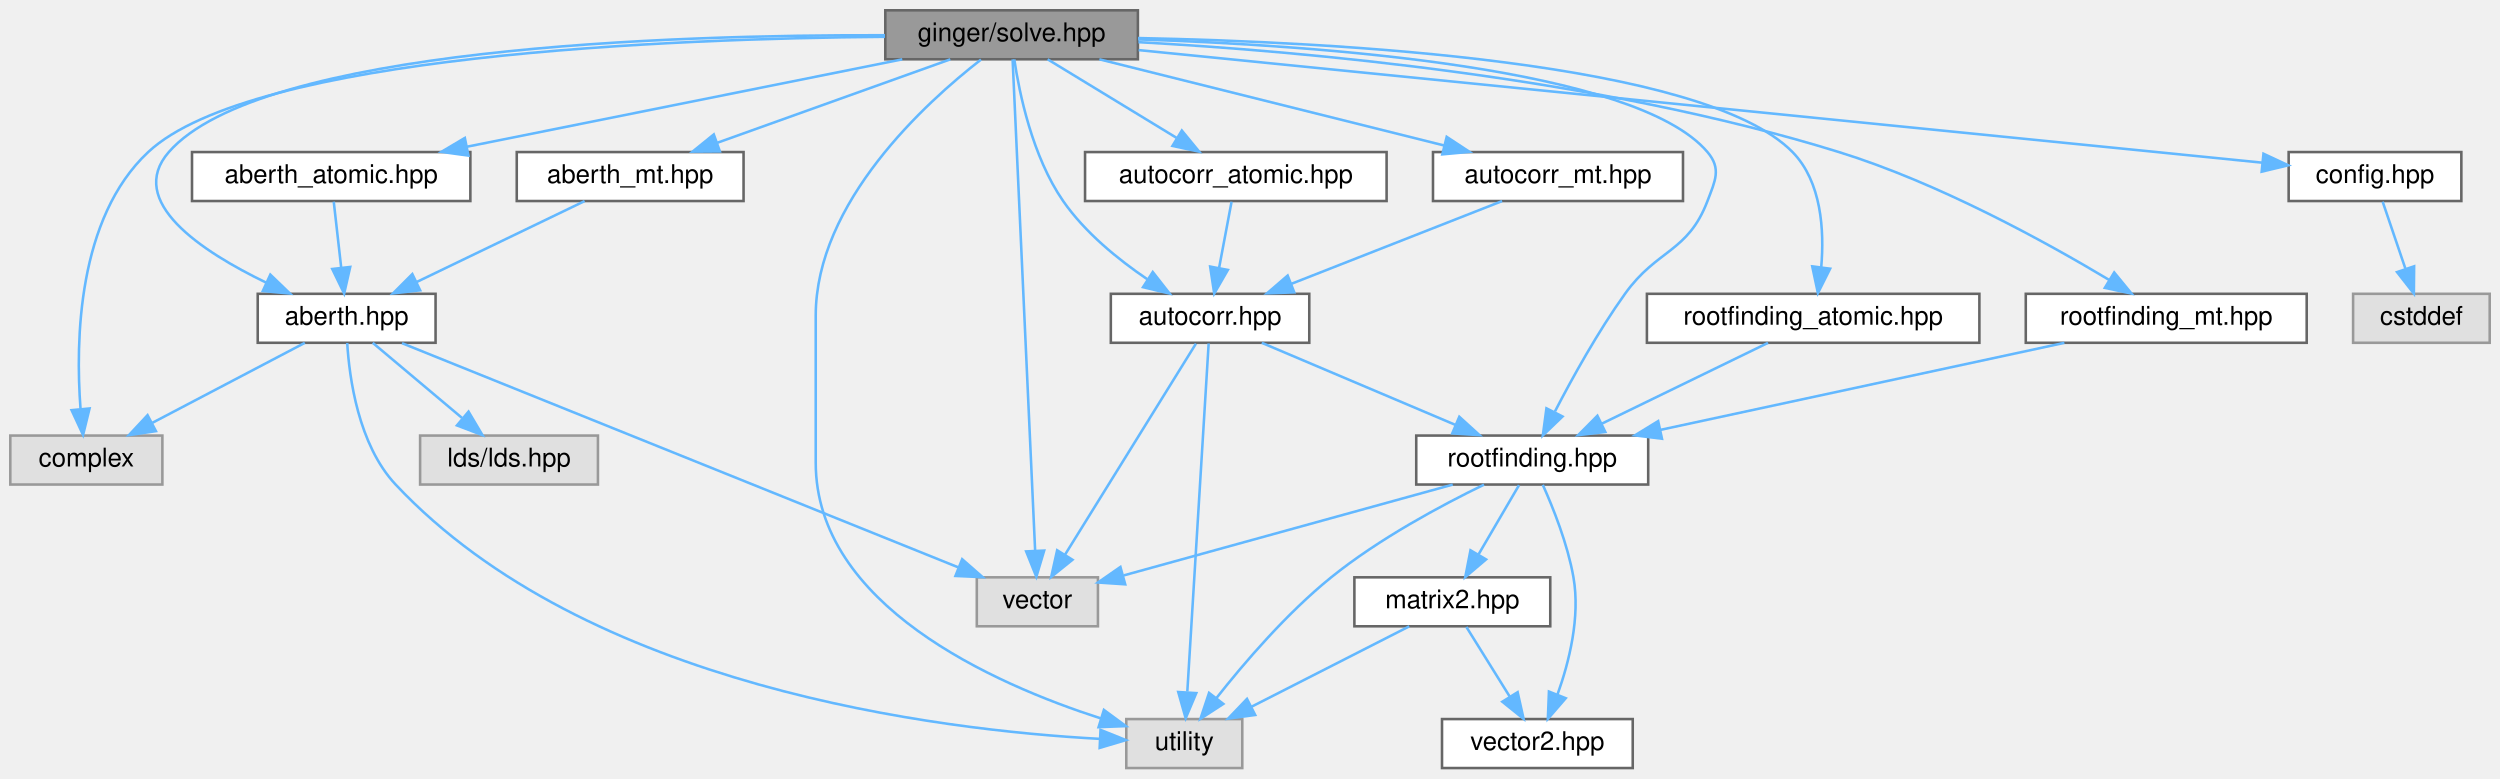
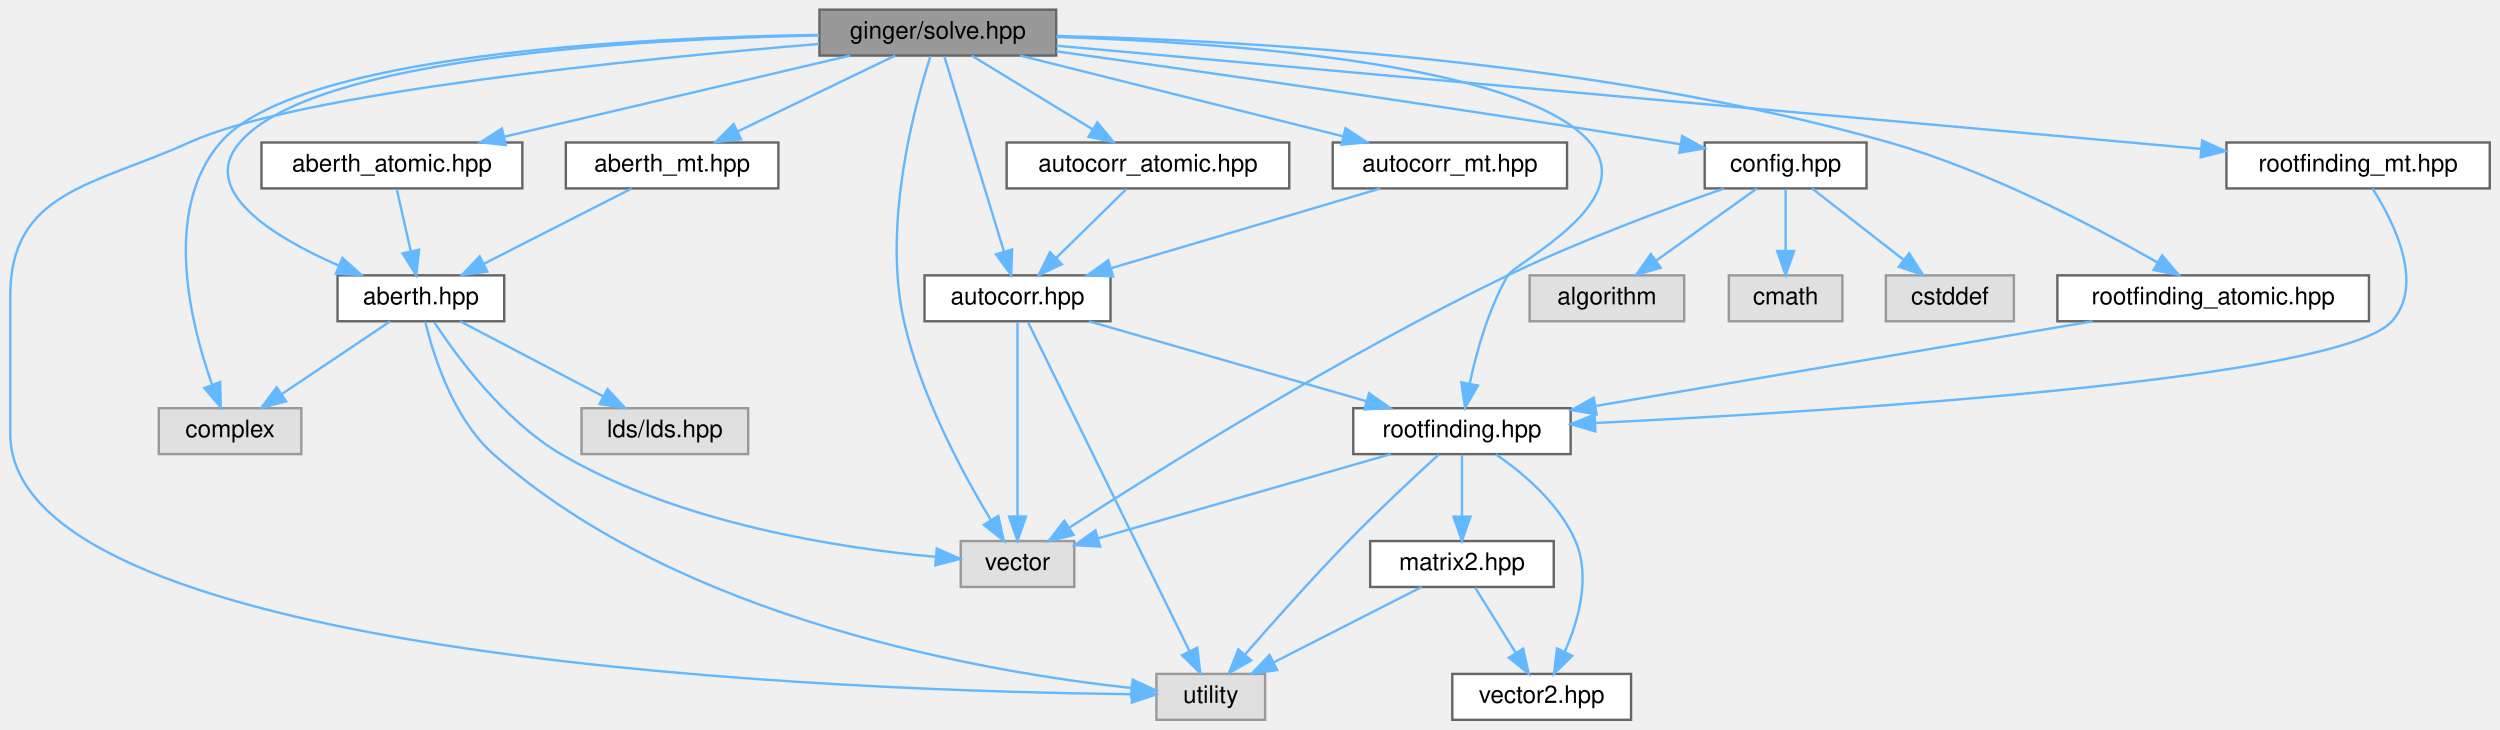
- <svg xmlns="http://www.w3.org/2000/svg" xmlns:xlink="http://www.w3.org/1999/xlink" width="970pt" height="302pt" viewBox="0.00 0.00 970.00 302.00">
+ <svg xmlns="http://www.w3.org/2000/svg" xmlns:xlink="http://www.w3.org/1999/xlink" width="1035pt" height="302pt" viewBox="0.00 0.00 1034.50 302.00">
  <g id="graph0" class="graph" transform="scale(1 1) rotate(0) translate(4 298)">
    <g id="Node000001" class="node">
      <g id="a_Node000001">
        <a xlink:title="Facade entry points that auto-select the execution policy.">
-           <polygon fill="#999999" stroke="#666666" points="437.5,-294 339.5,-294 339.5,-275 437.5,-275 437.5,-294" />
-           <text text-anchor="middle" x="388.5" y="-282" font-family="Helvetica,sans-Serif" font-size="10.00">ginger/solve.hpp</text>
+           <polygon fill="#999999" stroke="#666666" points="433,-294 335,-294 335,-275 433,-275 433,-294" />
+           <text text-anchor="middle" x="384" y="-282" font-family="Helvetica,sans-Serif" font-size="10.00">ginger/solve.hpp</text>
        </a>
      </g>
    </g>
    <g id="Node000002" class="node">
      <g id="a_Node000002">
        <a xlink:title=" ">
-           <polygon fill="#e0e0e0" stroke="#999999" points="59,-129 0,-129 0,-110 59,-110 59,-129" />
-           <text text-anchor="middle" x="29.5" y="-117" font-family="Helvetica,sans-Serif" font-size="10.00">complex</text>
+           <polygon fill="#e0e0e0" stroke="#999999" points="120.5,-129 61.5,-129 61.5,-110 120.5,-110 120.5,-129" />
+           <text text-anchor="middle" x="91" y="-117" font-family="Helvetica,sans-Serif" font-size="10.00">complex</text>
        </a>
      </g>
    </g>
    <g id="edge1_Node000001_Node000002" class="edge">
      <g id="a_edge1_Node000001_Node000002">
        <a xlink:title=" ">
-           <path fill="none" stroke="#63b8ff" d="M339.34,-283.72C256.44,-283.04 93.9,-276.75 53.5,-239 26.11,-213.41 25.26,-165.86 27.24,-139.44" />
-           <polygon fill="#63b8ff" stroke="#63b8ff" points="30.75,-139.53 28.23,-129.24 23.78,-138.85 30.75,-139.53" />
+           <path fill="none" stroke="#63b8ff" d="M334.78,-283.55C258.8,-282.47 118.39,-275.44 87,-239 63.02,-211.16 74.43,-164.53 83.53,-138.85" />
+           <polygon fill="#63b8ff" stroke="#63b8ff" points="86.9,-139.83 87.18,-129.24 80.36,-137.35 86.9,-139.83" />
        </a>
      </g>
    </g>
    <g id="Node000003" class="node">
      <g id="a_Node000003">
        <a xlink:title=" ">
-           <polygon fill="#e0e0e0" stroke="#999999" points="478,-19 433,-19 433,0 478,0 478,-19" />
-           <text text-anchor="middle" x="455.5" y="-7" font-family="Helvetica,sans-Serif" font-size="10.00">utility</text>
+           <polygon fill="#e0e0e0" stroke="#999999" points="519.5,-19 474.5,-19 474.5,0 519.5,0 519.5,-19" />
+           <text text-anchor="middle" x="497" y="-7" font-family="Helvetica,sans-Serif" font-size="10.00">utility</text>
        </a>
      </g>
    </g>
    <g id="edge2_Node000001_Node000003" class="edge">
      <g id="a_edge2_Node000001_Node000003">
        <a xlink:title=" ">
-           <path fill="none" stroke="#63b8ff" d="M376.62,-274.88C355.25,-258.26 312.5,-219.52 312.5,-175.5 312.5,-175.5 312.5,-175.5 312.5,-118.5 312.5,-63.34 381.08,-32.79 423.26,-19.21" />
-           <polygon fill="#63b8ff" stroke="#63b8ff" points="424.31,-22.55 432.84,-16.27 422.25,-15.86 424.31,-22.55" />
+           <path fill="none" stroke="#63b8ff" d="M334.73,-279.8C259.39,-273.57 119.49,-259.64 74,-239 34.53,-221.1 0,-218.84 0,-175.5 0,-175.5 0,-175.5 0,-118.5 0,-23.22 353.21,-11.83 464.1,-10.6" />
+           <polygon fill="#63b8ff" stroke="#63b8ff" points="464.39,-14.1 474.35,-10.51 464.32,-7.1 464.39,-14.1" />
        </a>
      </g>
    </g>
    <g id="Node000004" class="node">
      <g id="a_Node000004">
        <a xlink:title=" ">
-           <polygon fill="#e0e0e0" stroke="#999999" points="422,-74 375,-74 375,-55 422,-55 422,-74" />
-           <text text-anchor="middle" x="398.5" y="-62" font-family="Helvetica,sans-Serif" font-size="10.00">vector</text>
+           <polygon fill="#e0e0e0" stroke="#999999" points="440.5,-74 393.5,-74 393.5,-55 440.5,-55 440.5,-74" />
+           <text text-anchor="middle" x="417" y="-62" font-family="Helvetica,sans-Serif" font-size="10.00">vector</text>
        </a>
      </g>
    </g>
    <g id="edge3_Node000001_Node000004" class="edge">
      <g id="a_edge3_Node000001_Node000004">
        <a xlink:title=" ">
-           <path fill="none" stroke="#63b8ff" d="M388.89,-274.95C390.36,-242.95 395.56,-129.68 397.63,-84.4" />
-           <polygon fill="#63b8ff" stroke="#63b8ff" points="401.14,-84.37 398.1,-74.22 394.15,-84.05 401.14,-84.37" />
+           <path fill="none" stroke="#63b8ff" d="M380.98,-274.77C374.58,-255.01 360.93,-205.43 370,-165 376.9,-134.22 394.45,-101.76 406.04,-82.58" />
+           <polygon fill="#63b8ff" stroke="#63b8ff" points="409.02,-84.42 411.33,-74.08 403.08,-80.72 409.02,-84.42" />
        </a>
      </g>
    </g>
    <g id="Node000005" class="node">
      <g id="a_Node000005">
        <a xlink:href="aberth_8hpp.html" target="_top" xlink:title="Aberth-Ehrlich method for polynomial root-finding.">
-           <polygon fill="white" stroke="#666666" points="165,-184 96,-184 96,-165 165,-165 165,-184" />
-           <text text-anchor="middle" x="130.5" y="-172" font-family="Helvetica,sans-Serif" font-size="10.00">aberth.hpp</text>
+           <polygon fill="white" stroke="#666666" points="204.5,-184 135.5,-184 135.5,-165 204.5,-165 204.5,-184" />
+           <text text-anchor="middle" x="170" y="-172" font-family="Helvetica,sans-Serif" font-size="10.00">aberth.hpp</text>
        </a>
      </g>
    </g>
    <g id="edge4_Node000001_Node000005" class="edge">
      <g id="a_edge4_Node000001_Node000005">
        <a xlink:title=" ">
-           <path fill="none" stroke="#63b8ff" d="M339.37,-284.33C257.1,-284.56 96.97,-279.62 61.5,-239 44.81,-219.89 74.02,-200.51 99.42,-188.27" />
-           <polygon fill="#63b8ff" stroke="#63b8ff" points="100.89,-191.45 108.52,-184.1 97.97,-185.09 100.89,-191.45" />
+           <path fill="none" stroke="#63b8ff" d="M334.89,-283.32C260.66,-281.89 125.33,-274.35 95,-239 77.81,-218.96 108.81,-199.94 136.02,-188.04" />
+           <polygon fill="#63b8ff" stroke="#63b8ff" points="137.51,-191.21 145.4,-184.13 134.82,-184.74 137.51,-191.21" />
        </a>
      </g>
    </g>
    <g id="Node000007" class="node">
      <g id="a_Node000007">
        <a xlink:href="aberth__atomic_8hpp.html" target="_top" xlink:title="Aberth-Ehrlich method for polynomial root-finding (atomic)">
-           <polygon fill="white" stroke="#666666" points="178.5,-239 70.5,-239 70.5,-220 178.5,-220 178.5,-239" />
-           <text text-anchor="middle" x="124.5" y="-227" font-family="Helvetica,sans-Serif" font-size="10.00">aberth_atomic.hpp</text>
+           <polygon fill="white" stroke="#666666" points="212,-239 104,-239 104,-220 212,-220 212,-239" />
+           <text text-anchor="middle" x="158" y="-227" font-family="Helvetica,sans-Serif" font-size="10.00">aberth_atomic.hpp</text>
        </a>
      </g>
    </g>
    <g id="edge9_Node000001_Node000007" class="edge">
      <g id="a_edge9_Node000001_Node000007">
        <a xlink:title=" ">
-           <path fill="none" stroke="#63b8ff" d="M346.08,-274.98C300.13,-265.76 226.75,-251.03 177.15,-241.07" />
-           <polygon fill="#63b8ff" stroke="#63b8ff" points="177.74,-237.62 167.25,-239.08 176.36,-244.48 177.74,-237.62" />
+           <path fill="none" stroke="#63b8ff" d="M347.69,-274.98C308.76,-265.86 246.84,-251.33 204.4,-241.38" />
+           <polygon fill="#63b8ff" stroke="#63b8ff" points="205.13,-237.96 194.6,-239.08 203.53,-244.77 205.13,-237.96" />
        </a>
      </g>
    </g>
    <g id="Node000008" class="node">
      <g id="a_Node000008">
        <a xlink:href="aberth__mt_8hpp.html" target="_top" xlink:title="Aberth-Ehrlich method for polynomial root-finding (MT)">
-           <polygon fill="white" stroke="#666666" points="284.5,-239 196.5,-239 196.5,-220 284.5,-220 284.5,-239" />
-           <text text-anchor="middle" x="240.5" y="-227" font-family="Helvetica,sans-Serif" font-size="10.00">aberth_mt.hpp</text>
+           <polygon fill="white" stroke="#666666" points="318,-239 230,-239 230,-220 318,-220 318,-239" />
+           <text text-anchor="middle" x="274" y="-227" font-family="Helvetica,sans-Serif" font-size="10.00">aberth_mt.hpp</text>
        </a>
      </g>
    </g>
    <g id="edge11_Node000001_Node000008" class="edge">
      <g id="a_edge11_Node000001_Node000008">
        <a xlink:title=" ">
-           <path fill="none" stroke="#63b8ff" d="M364.72,-274.98C340.27,-266.23 301.97,-252.51 274.35,-242.62" />
-           <polygon fill="#63b8ff" stroke="#63b8ff" points="275.31,-239.25 264.71,-239.17 272.95,-245.84 275.31,-239.25" />
+           <path fill="none" stroke="#63b8ff" d="M366.33,-274.98C348.71,-266.5 321.42,-253.35 301.07,-243.54" />
+           <polygon fill="#63b8ff" stroke="#63b8ff" points="302.52,-240.36 291.99,-239.17 299.48,-246.66 302.52,-240.36" />
        </a>
      </g>
    </g>
    <g id="Node000009" class="node">
      <g id="a_Node000009">
        <a xlink:href="autocorr_8hpp.html" target="_top" xlink:title="Auto-correlation polynomial root-finding (palindromic polynomials)">
-           <polygon fill="white" stroke="#666666" points="504,-184 427,-184 427,-165 504,-165 504,-184" />
-           <text text-anchor="middle" x="465.5" y="-172" font-family="Helvetica,sans-Serif" font-size="10.00">autocorr.hpp</text>
+           <polygon fill="white" stroke="#666666" points="455.5,-184 378.5,-184 378.5,-165 455.5,-165 455.5,-184" />
+           <text text-anchor="middle" x="417" y="-172" font-family="Helvetica,sans-Serif" font-size="10.00">autocorr.hpp</text>
        </a>
      </g>
    </g>
    <g id="edge13_Node000001_Node000009" class="edge">
      <g id="a_edge13_Node000001_Node000009">
        <a xlink:title=" ">
-           <path fill="none" stroke="#63b8ff" d="M389.54,-274.98C391.46,-262.09 396.51,-237.28 408.5,-220 416.97,-207.79 429.79,-197.36 441.13,-189.67" />
-           <polygon fill="#63b8ff" stroke="#63b8ff" points="443.27,-192.46 449.8,-184.11 439.49,-186.57 443.27,-192.46" />
+           <path fill="none" stroke="#63b8ff" d="M386.7,-274.66C392.07,-257.09 404.18,-217.45 411.36,-193.95" />
+           <polygon fill="#63b8ff" stroke="#63b8ff" points="414.78,-194.74 414.35,-184.16 408.08,-192.7 414.78,-194.74" />
        </a>
      </g>
    </g>
    <g id="Node000010" class="node">
      <g id="a_Node000010">
        <a xlink:href="rootfinding_8hpp.html" target="_top" xlink:title="Parallel Bairstow root-finding methods for real polynomials.">
-           <polygon fill="white" stroke="#666666" points="635.5,-129 545.5,-129 545.5,-110 635.5,-110 635.5,-129" />
-           <text text-anchor="middle" x="590.5" y="-117" font-family="Helvetica,sans-Serif" font-size="10.00">rootfinding.hpp</text>
-         </a>
-       </g>
-     </g>
-     <g id="edge29_Node000001_Node000010" class="edge">
-       <g id="a_edge29_Node000001_Node000010">
-         <a xlink:title=" ">
-           <path fill="none" stroke="#63b8ff" d="M437.57,-282.71C507.57,-280.43 630.72,-271.74 658.5,-239 663.96,-232.56 661.5,-227.89 658.5,-220 650.89,-199.99 638.96,-201.41 626.5,-184 616.02,-169.36 606.09,-151.42 599.32,-138.35" />
-           <polygon fill="#63b8ff" stroke="#63b8ff" points="602.26,-136.4 594.62,-129.06 596.02,-139.57 602.26,-136.4" />
+           <polygon fill="white" stroke="#666666" points="646,-129 556,-129 556,-110 646,-110 646,-129" />
+           <text text-anchor="middle" x="601" y="-117" font-family="Helvetica,sans-Serif" font-size="10.00">rootfinding.hpp</text>
+         </a>
+       </g>
+     </g>
+     <g id="edge32_Node000001_Node000010" class="edge">
+       <g id="a_edge32_Node000001_Node000010">
+         <a xlink:title=" ">
+           <path fill="none" stroke="#63b8ff" d="M433.07,-282.71C503.07,-280.43 626.22,-271.74 654,-239 674.81,-214.49 623.09,-189.35 620,-184 611.99,-170.13 607.07,-152.56 604.25,-139.43" />
+           <polygon fill="#63b8ff" stroke="#63b8ff" points="607.62,-138.38 602.29,-129.22 600.74,-139.71 607.62,-138.38" />
        </a>
      </g>
    </g>
    <g id="Node000013" class="node">
      <g id="a_Node000013">
        <a xlink:href="autocorr__atomic_8hpp.html" target="_top" xlink:title="Auto-correlation polynomial root-finding (palindromic polynomials) (atomic)">
-           <polygon fill="white" stroke="#666666" points="534,-239 417,-239 417,-220 534,-220 534,-239" />
-           <text text-anchor="middle" x="475.5" y="-227" font-family="Helvetica,sans-Serif" font-size="10.00">autocorr_atomic.hpp</text>
+           <polygon fill="white" stroke="#666666" points="529.5,-239 412.5,-239 412.5,-220 529.5,-220 529.5,-239" />
+           <text text-anchor="middle" x="471" y="-227" font-family="Helvetica,sans-Serif" font-size="10.00">autocorr_atomic.hpp</text>
        </a>
      </g>
    </g>
    <g id="edge23_Node000001_Node000013" class="edge">
      <g id="a_edge23_Node000001_Node000013">
        <a xlink:title=" ">
-           <path fill="none" stroke="#63b8ff" d="M402.48,-274.98C415.97,-266.77 436.63,-254.18 452.54,-244.49" />
-           <polygon fill="#63b8ff" stroke="#63b8ff" points="454.55,-247.36 461.27,-239.17 450.91,-241.38 454.55,-247.36" />
+           <path fill="none" stroke="#63b8ff" d="M397.98,-274.98C411.47,-266.77 432.13,-254.18 448.04,-244.49" />
+           <polygon fill="#63b8ff" stroke="#63b8ff" points="450.05,-247.36 456.77,-239.17 446.41,-241.38 450.05,-247.36" />
        </a>
      </g>
    </g>
    <g id="Node000014" class="node">
      <g id="a_Node000014">
        <a xlink:href="autocorr__mt_8hpp.html" target="_top" xlink:title="Auto-correlation polynomial root-finding (palindromic polynomials) (MT)">
-           <polygon fill="white" stroke="#666666" points="649,-239 552,-239 552,-220 649,-220 649,-239" />
-           <text text-anchor="middle" x="600.5" y="-227" font-family="Helvetica,sans-Serif" font-size="10.00">autocorr_mt.hpp</text>
+           <polygon fill="white" stroke="#666666" points="644.5,-239 547.5,-239 547.5,-220 644.5,-220 644.5,-239" />
+           <text text-anchor="middle" x="596" y="-227" font-family="Helvetica,sans-Serif" font-size="10.00">autocorr_mt.hpp</text>
        </a>
      </g>
    </g>
    <g id="edge25_Node000001_Node000014" class="edge">
      <g id="a_edge25_Node000001_Node000014">
        <a xlink:title=" ">
-           <path fill="none" stroke="#63b8ff" d="M422.56,-274.98C458.92,-265.89 516.67,-251.46 556.47,-241.51" />
-           <polygon fill="#63b8ff" stroke="#63b8ff" points="557.32,-244.9 566.17,-239.08 555.62,-238.11 557.32,-244.9" />
+           <path fill="none" stroke="#63b8ff" d="M418.06,-274.98C454.42,-265.89 512.17,-251.46 551.97,-241.51" />
+           <polygon fill="#63b8ff" stroke="#63b8ff" points="552.82,-244.9 561.67,-239.08 551.12,-238.11 552.82,-244.9" />
        </a>
      </g>
    </g>
    <g id="Node000015" class="node">
      <g id="a_Node000015">
        <a xlink:href="config_8hpp.html" target="_top" xlink:title="Algorithm options (max iterations, tolerance)">
-           <polygon fill="white" stroke="#666666" points="951,-239 884,-239 884,-220 951,-220 951,-239" />
-           <text text-anchor="middle" x="917.5" y="-227" font-family="Helvetica,sans-Serif" font-size="10.00">config.hpp</text>
+           <polygon fill="white" stroke="#666666" points="768.5,-239 701.5,-239 701.5,-220 768.5,-220 768.5,-239" />
+           <text text-anchor="middle" x="735" y="-227" font-family="Helvetica,sans-Serif" font-size="10.00">config.hpp</text>
        </a>
      </g>
    </g>
    <g id="edge27_Node000001_Node000015" class="edge">
      <g id="a_edge27_Node000001_Node000015">
        <a xlink:title=" ">
-           <path fill="none" stroke="#63b8ff" d="M437.79,-278.56C540.49,-268.27 775.95,-244.68 873.71,-234.89" />
-           <polygon fill="#63b8ff" stroke="#63b8ff" points="874.23,-238.35 883.83,-233.87 873.53,-231.39 874.23,-238.35" />
-         </a>
-       </g>
-     </g>
-     <g id="Node000017" class="node">
-       <g id="a_Node000017">
+           <path fill="none" stroke="#63b8ff" d="M433.14,-276.74C493.13,-268.38 597.64,-253.47 687,-239 688.46,-238.76 689.95,-238.52 691.45,-238.27" />
+           <polygon fill="#63b8ff" stroke="#63b8ff" points="692.18,-241.7 701.45,-236.57 691.01,-234.79 692.18,-241.7" />
+         </a>
+       </g>
+     </g>
+     <g id="Node000019" class="node">
+       <g id="a_Node000019">
        <a xlink:href="rootfinding__atomic_8hpp.html" target="_top" xlink:title="Parallel Bairstow root-finding methods for real polynomials (atomic)">
-           <polygon fill="white" stroke="#666666" points="764,-184 635,-184 635,-165 764,-165 764,-184" />
-           <text text-anchor="middle" x="699.5" y="-172" font-family="Helvetica,sans-Serif" font-size="10.00">rootfinding_atomic.hpp</text>
-         </a>
-       </g>
-     </g>
-     <g id="edge30_Node000001_Node000017" class="edge">
-       <g id="a_edge30_Node000001_Node000017">
-         <a xlink:title=" ">
-           <path fill="none" stroke="#63b8ff" d="M437.55,-283.24C514.17,-281.73 657.08,-274.13 691.5,-239 702.79,-227.48 703.85,-208.6 702.65,-194.42" />
-           <polygon fill="#63b8ff" stroke="#63b8ff" points="706.09,-193.75 701.35,-184.28 699.15,-194.64 706.09,-193.75" />
-         </a>
-       </g>
-     </g>
-     <g id="Node000018" class="node">
-       <g id="a_Node000018">
+           <polygon fill="white" stroke="#666666" points="976.5,-184 847.5,-184 847.5,-165 976.5,-165 976.5,-184" />
+           <text text-anchor="middle" x="912" y="-172" font-family="Helvetica,sans-Serif" font-size="10.00">rootfinding_atomic.hpp</text>
+         </a>
+       </g>
+     </g>
+     <g id="edge33_Node000001_Node000019" class="edge">
+       <g id="a_edge33_Node000001_Node000019">
+         <a xlink:title=" ">
+           <path fill="none" stroke="#63b8ff" d="M433.22,-283.11C508.79,-281.36 657.34,-273.37 778,-239 819.01,-227.32 863.06,-204.16 889.04,-189.28" />
+           <polygon fill="#63b8ff" stroke="#63b8ff" points="890.87,-192.26 897.75,-184.2 887.35,-186.21 890.87,-192.26" />
+         </a>
+       </g>
+     </g>
+     <g id="Node000020" class="node">
+       <g id="a_Node000020">
        <a xlink:href="rootfinding__mt_8hpp.html" target="_top" xlink:title="Parallel Bairstow root-finding methods for real polynomials (MT)">
-           <polygon fill="white" stroke="#666666" points="891,-184 782,-184 782,-165 891,-165 891,-184" />
-           <text text-anchor="middle" x="836.5" y="-172" font-family="Helvetica,sans-Serif" font-size="10.00">rootfinding_mt.hpp</text>
-         </a>
-       </g>
-     </g>
-     <g id="edge32_Node000001_Node000018" class="edge">
-       <g id="a_edge32_Node000001_Node000018">
-         <a xlink:title=" ">
-           <path fill="none" stroke="#63b8ff" d="M437.7,-281.64C501.63,-278.1 616.13,-267.95 709.5,-239 748.33,-226.96 789.84,-204.08 814.46,-189.32" />
-           <polygon fill="#63b8ff" stroke="#63b8ff" points="816.31,-192.29 823.03,-184.1 812.67,-186.31 816.31,-192.29" />
+           <polygon fill="white" stroke="#666666" points="1026.5,-239 917.5,-239 917.5,-220 1026.5,-220 1026.5,-239" />
+           <text text-anchor="middle" x="972" y="-227" font-family="Helvetica,sans-Serif" font-size="10.00">rootfinding_mt.hpp</text>
+         </a>
+       </g>
+     </g>
+     <g id="edge35_Node000001_Node000020" class="edge">
+       <g id="a_edge35_Node000001_Node000020">
+         <a xlink:title=" ">
+           <path fill="none" stroke="#63b8ff" d="M433.12,-279.07C538.93,-269.54 788.36,-247.05 907.05,-236.35" />
+           <polygon fill="#63b8ff" stroke="#63b8ff" points="907.44,-239.83 917.09,-235.45 906.81,-232.86 907.44,-239.83" />
        </a>
      </g>
    </g>
    <g id="edge5_Node000005_Node000002" class="edge">
      <g id="a_edge5_Node000005_Node000002">
        <a xlink:title=" ">
-           <path fill="none" stroke="#63b8ff" d="M114.27,-164.98C98.32,-156.61 73.72,-143.7 55.12,-133.95" />
-           <polygon fill="#63b8ff" stroke="#63b8ff" points="56.5,-130.72 46.02,-129.17 53.25,-136.92 56.5,-130.72" />
+           <path fill="none" stroke="#63b8ff" d="M157.31,-164.98C145.17,-156.84 126.64,-144.41 112.25,-134.76" />
+           <polygon fill="#63b8ff" stroke="#63b8ff" points="114.18,-131.84 103.92,-129.17 110.28,-137.65 114.18,-131.84" />
        </a>
      </g>
    </g>
    <g id="edge7_Node000005_Node000003" class="edge">
      <g id="a_edge7_Node000005_Node000003">
        <a xlink:title=" ">
-           <path fill="none" stroke="#63b8ff" d="M130.72,-164.92C131.53,-151.49 135.01,-125.43 149.5,-110 223.42,-31.28 360.2,-14.71 422.74,-11.32" />
-           <polygon fill="#63b8ff" stroke="#63b8ff" points="423,-14.81 432.83,-10.85 422.67,-7.81 423,-14.81" />
+           <path fill="none" stroke="#63b8ff" d="M171.8,-164.79C175.07,-151.19 183.23,-124.9 200,-110 277.66,-41.01 404.8,-19.58 464.33,-13.14" />
+           <polygon fill="#63b8ff" stroke="#63b8ff" points="464.7,-16.62 474.29,-12.14 463.99,-9.66 464.7,-16.62" />
        </a>
      </g>
    </g>
    <g id="edge8_Node000005_Node000004" class="edge">
      <g id="a_edge8_Node000005_Node000004">
        <a xlink:title=" ">
-           <path fill="none" stroke="#63b8ff" d="M151.98,-164.84C199.34,-145.76 312.87,-100.01 367.75,-77.89" />
-           <polygon fill="#63b8ff" stroke="#63b8ff" points="369.32,-81.03 377.29,-74.05 366.71,-74.54 369.32,-81.03" />
+           <path fill="none" stroke="#63b8ff" d="M175.56,-164.56C184.71,-150.63 204.31,-123.91 228,-110 276.99,-81.23 343.4,-71.05 383.05,-67.46" />
+           <polygon fill="#63b8ff" stroke="#63b8ff" points="383.57,-70.93 393.25,-66.63 383,-63.95 383.57,-70.93" />
        </a>
      </g>
    </g>
    <g id="Node000006" class="node">
      <g id="a_Node000006">
        <a xlink:title=" ">
-           <polygon fill="#e0e0e0" stroke="#999999" points="228,-129 159,-129 159,-110 228,-110 228,-129" />
-           <text text-anchor="middle" x="193.5" y="-117" font-family="Helvetica,sans-Serif" font-size="10.00">lds/lds.hpp</text>
+           <polygon fill="#e0e0e0" stroke="#999999" points="305.5,-129 236.5,-129 236.5,-110 305.5,-110 305.5,-129" />
+           <text text-anchor="middle" x="271" y="-117" font-family="Helvetica,sans-Serif" font-size="10.00">lds/lds.hpp</text>
        </a>
      </g>
    </g>
    <g id="edge6_Node000005_Node000006" class="edge">
      <g id="a_edge6_Node000005_Node000006">
        <a xlink:title=" ">
-           <path fill="none" stroke="#63b8ff" d="M140.62,-164.98C149.94,-157.15 163.97,-145.34 175.24,-135.86" />
-           <polygon fill="#63b8ff" stroke="#63b8ff" points="177.79,-138.29 183.19,-129.17 173.29,-132.93 177.79,-138.29" />
+           <path fill="none" stroke="#63b8ff" d="M186.23,-164.98C202.18,-156.61 226.78,-143.7 245.38,-133.95" />
+           <polygon fill="#63b8ff" stroke="#63b8ff" points="247.25,-136.92 254.48,-129.17 244,-130.72 247.25,-136.92" />
        </a>
      </g>
    </g>
    <g id="edge10_Node000007_Node000005" class="edge">
      <g id="a_edge10_Node000007_Node000005">
        <a xlink:title=" ">
-           <path fill="none" stroke="#63b8ff" d="M125.49,-219.75C126.28,-212.8 127.4,-202.85 128.39,-194.13" />
-           <polygon fill="#63b8ff" stroke="#63b8ff" points="131.88,-194.42 129.53,-184.09 124.92,-193.63 131.88,-194.42" />
+           <path fill="none" stroke="#63b8ff" d="M159.98,-219.75C161.57,-212.72 163.86,-202.62 165.85,-193.84" />
+           <polygon fill="#63b8ff" stroke="#63b8ff" points="169.26,-194.62 168.06,-184.09 162.43,-193.07 169.26,-194.62" />
        </a>
      </g>
    </g>
    <g id="edge12_Node000008_Node000005" class="edge">
      <g id="a_edge12_Node000008_Node000005">
        <a xlink:title=" ">
-           <path fill="none" stroke="#63b8ff" d="M222.83,-219.98C205.21,-211.5 177.92,-198.35 157.57,-188.54" />
-           <polygon fill="#63b8ff" stroke="#63b8ff" points="159.02,-185.36 148.49,-184.17 155.98,-191.66 159.02,-185.36" />
+           <path fill="none" stroke="#63b8ff" d="M257.29,-219.98C240.79,-211.57 215.3,-198.59 196.12,-188.81" />
+           <polygon fill="#63b8ff" stroke="#63b8ff" points="197.51,-185.59 187.01,-184.17 194.33,-191.83 197.51,-185.59" />
        </a>
      </g>
    </g>
    <g id="edge14_Node000009_Node000003" class="edge">
      <g id="a_edge14_Node000009_Node000003">
        <a xlink:title=" ">
-           <path fill="none" stroke="#63b8ff" d="M464.96,-164.74C463.4,-139.31 458.85,-65.08 456.68,-29.69" />
-           <polygon fill="#63b8ff" stroke="#63b8ff" points="460.15,-29.07 456.04,-19.31 453.16,-29.5 460.15,-29.07" />
+           <path fill="none" stroke="#63b8ff" d="M421.3,-164.74C433.94,-138.98 471.17,-63.13 488.25,-28.33" />
+           <polygon fill="#63b8ff" stroke="#63b8ff" points="491.41,-29.83 492.68,-19.31 485.13,-26.74 491.41,-29.83" />
        </a>
      </g>
    </g>
    <g id="edge15_Node000009_Node000004" class="edge">
      <g id="a_edge15_Node000009_Node000004">
        <a xlink:title=" ">
-           <path fill="none" stroke="#63b8ff" d="M460.02,-164.66C448.92,-146.77 423.63,-106 409.17,-82.69" />
-           <polygon fill="#63b8ff" stroke="#63b8ff" points="412.12,-80.81 403.87,-74.16 406.17,-84.5 412.12,-80.81" />
+           <path fill="none" stroke="#63b8ff" d="M417,-164.66C417,-147.17 417,-107.8 417,-84.27" />
+           <polygon fill="#63b8ff" stroke="#63b8ff" points="420.5,-84.16 417,-74.16 413.5,-84.16 420.5,-84.16" />
        </a>
      </g>
    </g>
    <g id="edge16_Node000009_Node000010" class="edge">
      <g id="a_edge16_Node000009_Node000010">
        <a xlink:title=" ">
-           <path fill="none" stroke="#63b8ff" d="M485.58,-164.98C505.87,-156.38 537.46,-142.99 560.67,-133.15" />
-           <polygon fill="#63b8ff" stroke="#63b8ff" points="562.21,-136.3 570.05,-129.17 559.48,-129.85 562.21,-136.3" />
+           <path fill="none" stroke="#63b8ff" d="M446.56,-164.98C477.72,-156.01 526.97,-141.82 561.46,-131.89" />
+           <polygon fill="#63b8ff" stroke="#63b8ff" points="562.57,-135.21 571.21,-129.08 560.63,-128.49 562.57,-135.21" />
        </a>
      </g>
    </g>
    <g id="edge17_Node000010_Node000003" class="edge">
      <g id="a_edge17_Node000010_Node000003">
        <a xlink:title=" ">
-           <path fill="none" stroke="#63b8ff" d="M571.8,-109.96C555.3,-101.95 531.06,-88.98 512.5,-74 495.29,-60.11 478.76,-40.83 467.98,-27.16" />
-           <polygon fill="#63b8ff" stroke="#63b8ff" points="470.65,-24.89 461.77,-19.11 465.11,-29.16 470.65,-24.89" />
+           <path fill="none" stroke="#63b8ff" d="M591.42,-109.85C581.77,-101.04 566.54,-86.88 554,-74 538.91,-58.5 522.49,-40.03 511.17,-27.01" />
+           <polygon fill="#63b8ff" stroke="#63b8ff" points="513.72,-24.61 504.53,-19.33 508.42,-29.18 513.72,-24.61" />
        </a>
      </g>
    </g>
    <g id="edge18_Node000010_Node000004" class="edge">
      <g id="a_edge18_Node000010_Node000004">
        <a xlink:title=" ">
-           <path fill="none" stroke="#63b8ff" d="M559.65,-109.98C524.73,-100.34 468.02,-84.69 432.02,-74.75" />
-           <polygon fill="#63b8ff" stroke="#63b8ff" points="432.58,-71.28 422.01,-71.99 430.72,-78.02 432.58,-71.28" />
+           <path fill="none" stroke="#63b8ff" d="M571.44,-109.98C538.34,-100.45 484.82,-85.03 450.28,-75.09" />
+           <polygon fill="#63b8ff" stroke="#63b8ff" points="451.22,-71.71 440.64,-72.31 449.28,-78.44 451.22,-71.71" />
        </a>
      </g>
    </g>
    <g id="Node000011" class="node">
      <g id="a_Node000011">
        <a xlink:href="matrix2_8hpp.html" target="_top" xlink:title="2x2 matrix template for polynomial root-finding">
-           <polygon fill="white" stroke="#666666" points="597.5,-74 521.5,-74 521.5,-55 597.5,-55 597.5,-74" />
-           <text text-anchor="middle" x="559.5" y="-62" font-family="Helvetica,sans-Serif" font-size="10.00">matrix2.hpp</text>
+           <polygon fill="white" stroke="#666666" points="639,-74 563,-74 563,-55 639,-55 639,-74" />
+           <text text-anchor="middle" x="601" y="-62" font-family="Helvetica,sans-Serif" font-size="10.00">matrix2.hpp</text>
        </a>
      </g>
    </g>
    <g id="edge19_Node000010_Node000011" class="edge">
      <g id="a_edge19_Node000010_Node000011">
        <a xlink:title=" ">
-           <path fill="none" stroke="#63b8ff" d="M585.38,-109.75C581.14,-102.49 574.97,-91.95 569.72,-82.98" />
-           <polygon fill="#63b8ff" stroke="#63b8ff" points="572.59,-80.95 564.52,-74.09 566.55,-84.49 572.59,-80.95" />
+           <path fill="none" stroke="#63b8ff" d="M601,-109.75C601,-102.8 601,-92.85 601,-84.13" />
+           <polygon fill="#63b8ff" stroke="#63b8ff" points="604.5,-84.09 601,-74.09 597.5,-84.09 604.5,-84.09" />
        </a>
      </g>
    </g>
    <g id="Node000012" class="node">
      <g id="a_Node000012">
        <a xlink:href="vector2_8hpp.html" target="_top" xlink:title=" ">
-           <polygon fill="white" stroke="#666666" points="629.5,-19 555.5,-19 555.5,0 629.5,0 629.5,-19" />
-           <text text-anchor="middle" x="592.5" y="-7" font-family="Helvetica,sans-Serif" font-size="10.00">vector2.hpp</text>
+           <polygon fill="white" stroke="#666666" points="671,-19 597,-19 597,0 671,0 671,-19" />
+           <text text-anchor="middle" x="634" y="-7" font-family="Helvetica,sans-Serif" font-size="10.00">vector2.hpp</text>
        </a>
      </g>
    </g>
    <g id="edge22_Node000010_Node000012" class="edge">
      <g id="a_edge22_Node000010_Node000012">
        <a xlink:title=" ">
-           <path fill="none" stroke="#63b8ff" d="M594.61,-109.88C598.56,-101.09 604.24,-86.94 606.5,-74 609.2,-58.53 604.83,-41.13 600.28,-28.46" />
-           <polygon fill="#63b8ff" stroke="#63b8ff" points="603.5,-27.09 596.57,-19.08 596.99,-29.67 603.5,-27.09" />
+           <path fill="none" stroke="#63b8ff" d="M615.07,-109.89C626.35,-102.1 641.34,-89.48 648,-74 654.34,-59.27 649.33,-41.34 643.62,-28.29" />
+           <polygon fill="#63b8ff" stroke="#63b8ff" points="646.63,-26.48 639.09,-19.03 640.34,-29.55 646.63,-26.48" />
        </a>
      </g>
    </g>
    <g id="edge20_Node000011_Node000003" class="edge">
      <g id="a_edge20_Node000011_Node000003">
        <a xlink:title=" ">
-           <path fill="none" stroke="#63b8ff" d="M542.79,-54.98C526.29,-46.57 500.8,-33.59 481.62,-23.81" />
-           <polygon fill="#63b8ff" stroke="#63b8ff" points="483.01,-20.59 472.51,-19.17 479.83,-26.83 483.01,-20.59" />
+           <path fill="none" stroke="#63b8ff" d="M584.29,-54.98C567.79,-46.57 542.3,-33.59 523.12,-23.81" />
+           <polygon fill="#63b8ff" stroke="#63b8ff" points="524.51,-20.59 514.01,-19.17 521.33,-26.83 524.51,-20.59" />
        </a>
      </g>
    </g>
    <g id="edge21_Node000011_Node000012" class="edge">
      <g id="a_edge21_Node000011_Node000012">
        <a xlink:title=" ">
-           <path fill="none" stroke="#63b8ff" d="M564.95,-54.75C569.51,-47.42 576.17,-36.73 581.79,-27.7" />
-           <polygon fill="#63b8ff" stroke="#63b8ff" points="584.84,-29.43 587.15,-19.09 578.9,-25.73 584.84,-29.43" />
+           <path fill="none" stroke="#63b8ff" d="M606.45,-54.75C611.01,-47.42 617.67,-36.73 623.29,-27.7" />
+           <polygon fill="#63b8ff" stroke="#63b8ff" points="626.34,-29.43 628.65,-19.09 620.4,-25.73 626.34,-29.43" />
        </a>
      </g>
    </g>
    <g id="edge24_Node000013_Node000009" class="edge">
      <g id="a_edge24_Node000013_Node000009">
        <a xlink:title=" ">
-           <path fill="none" stroke="#63b8ff" d="M473.85,-219.75C472.54,-212.8 470.66,-202.85 469.02,-194.13" />
-           <polygon fill="#63b8ff" stroke="#63b8ff" points="472.41,-193.27 467.12,-184.09 465.54,-194.56 472.41,-193.27" />
+           <path fill="none" stroke="#63b8ff" d="M462.08,-219.75C454.22,-212.03 442.57,-200.6 433.08,-191.28" />
+           <polygon fill="#63b8ff" stroke="#63b8ff" points="435.34,-188.6 425.75,-184.09 430.44,-193.59 435.34,-188.6" />
        </a>
      </g>
    </g>
    <g id="edge26_Node000014_Node000009" class="edge">
      <g id="a_edge26_Node000014_Node000009">
        <a xlink:title=" ">
-           <path fill="none" stroke="#63b8ff" d="M578.81,-219.98C556.7,-211.3 522.18,-197.75 497.05,-187.88" />
-           <polygon fill="#63b8ff" stroke="#63b8ff" points="498.17,-184.57 487.58,-184.17 495.61,-191.08 498.17,-184.57" />
+           <path fill="none" stroke="#63b8ff" d="M567.24,-219.98C537.06,-211.05 489.43,-196.94 455.9,-187.02" />
+           <polygon fill="#63b8ff" stroke="#63b8ff" points="456.57,-183.57 445.98,-184.08 454.58,-190.28 456.57,-183.57" />
+         </a>
+       </g>
+     </g>
+     <g id="edge31_Node000015_Node000004" class="edge">
+       <g id="a_edge31_Node000015_Node000004">
+         <a xlink:title=" ">
+           <path fill="none" stroke="#63b8ff" d="M709.38,-219.91C685.75,-211.67 649.9,-198.4 620,-184 551.49,-151.01 475.15,-103.26 438.69,-79.72" />
+           <polygon fill="#63b8ff" stroke="#63b8ff" points="440.2,-76.52 429.9,-74.01 436.39,-82.39 440.2,-76.52" />
        </a>
      </g>
    </g>
    <g id="Node000016" class="node">
      <g id="a_Node000016">
        <a xlink:title=" ">
-           <polygon fill="#e0e0e0" stroke="#999999" points="962,-184 909,-184 909,-165 962,-165 962,-184" />
-           <text text-anchor="middle" x="935.5" y="-172" font-family="Helvetica,sans-Serif" font-size="10.00">cstddef</text>
+           <polygon fill="#e0e0e0" stroke="#999999" points="693,-184 629,-184 629,-165 693,-165 693,-184" />
+           <text text-anchor="middle" x="661" y="-172" font-family="Helvetica,sans-Serif" font-size="10.00">algorithm</text>
        </a>
      </g>
    </g>
    <g id="edge28_Node000015_Node000016" class="edge">
      <g id="a_edge28_Node000015_Node000016">
        <a xlink:title=" ">
-           <path fill="none" stroke="#63b8ff" d="M920.47,-219.75C922.86,-212.72 926.29,-202.62 929.27,-193.84" />
-           <polygon fill="#63b8ff" stroke="#63b8ff" points="932.68,-194.68 932.58,-184.09 926.05,-192.43 932.68,-194.68" />
-         </a>
-       </g>
-     </g>
-     <g id="edge31_Node000017_Node000010" class="edge">
-       <g id="a_edge31_Node000017_Node000010">
-         <a xlink:title=" ">
-           <path fill="none" stroke="#63b8ff" d="M681.99,-164.98C664.53,-156.5 637.49,-143.35 617.33,-133.54" />
-           <polygon fill="#63b8ff" stroke="#63b8ff" points="618.86,-130.4 608.33,-129.17 615.79,-136.69 618.86,-130.4" />
-         </a>
-       </g>
-     </g>
-     <g id="edge33_Node000018_Node000010" class="edge">
-       <g id="a_edge33_Node000018_Node000010">
-         <a xlink:title=" ">
-           <path fill="none" stroke="#63b8ff" d="M796.98,-164.98C754.33,-155.8 686.35,-141.15 640.14,-131.19" />
-           <polygon fill="#63b8ff" stroke="#63b8ff" points="640.85,-127.77 630.33,-129.08 639.37,-134.61 640.85,-127.77" />
+           <path fill="none" stroke="#63b8ff" d="M723.11,-219.98C711.85,-211.92 694.71,-199.65 681.29,-190.03" />
+           <polygon fill="#63b8ff" stroke="#63b8ff" points="683.27,-187.15 673.11,-184.17 679.2,-192.84 683.27,-187.15" />
+         </a>
+       </g>
+     </g>
+     <g id="Node000017" class="node">
+       <g id="a_Node000017">
+         <a xlink:title=" ">
+           <polygon fill="#e0e0e0" stroke="#999999" points="758.5,-184 711.5,-184 711.5,-165 758.5,-165 758.5,-184" />
+           <text text-anchor="middle" x="735" y="-172" font-family="Helvetica,sans-Serif" font-size="10.00">cmath</text>
+         </a>
+       </g>
+     </g>
+     <g id="edge29_Node000015_Node000017" class="edge">
+       <g id="a_edge29_Node000015_Node000017">
+         <a xlink:title=" ">
+           <path fill="none" stroke="#63b8ff" d="M735,-219.75C735,-212.8 735,-202.85 735,-194.13" />
+           <polygon fill="#63b8ff" stroke="#63b8ff" points="738.5,-194.09 735,-184.09 731.5,-194.09 738.5,-194.09" />
+         </a>
+       </g>
+     </g>
+     <g id="Node000018" class="node">
+       <g id="a_Node000018">
+         <a xlink:title=" ">
+           <polygon fill="#e0e0e0" stroke="#999999" points="829.5,-184 776.5,-184 776.5,-165 829.5,-165 829.5,-184" />
+           <text text-anchor="middle" x="803" y="-172" font-family="Helvetica,sans-Serif" font-size="10.00">cstddef</text>
+         </a>
+       </g>
+     </g>
+     <g id="edge30_Node000015_Node000018" class="edge">
+       <g id="a_edge30_Node000015_Node000018">
+         <a xlink:title=" ">
+           <path fill="none" stroke="#63b8ff" d="M745.93,-219.98C756.08,-212.07 771.42,-200.11 783.65,-190.58" />
+           <polygon fill="#63b8ff" stroke="#63b8ff" points="786.14,-193.08 791.88,-184.17 781.84,-187.56 786.14,-193.08" />
+         </a>
+       </g>
+     </g>
+     <g id="edge34_Node000019_Node000010" class="edge">
+       <g id="a_edge34_Node000019_Node000010">
+         <a xlink:title=" ">
+           <path fill="none" stroke="#63b8ff" d="M862.03,-164.98C805.83,-155.41 714.79,-139.89 656.44,-129.95" />
+           <polygon fill="#63b8ff" stroke="#63b8ff" points="656.74,-126.45 646.29,-128.22 655.56,-133.35 656.74,-126.45" />
+         </a>
+       </g>
+     </g>
+     <g id="edge36_Node000020_Node000010" class="edge">
+       <g id="a_edge36_Node000020_Node000010">
+         <a xlink:title=" ">
+           <path fill="none" stroke="#63b8ff" d="M977.98,-219.94C986.54,-206.53 999.82,-180.51 986,-165 964.44,-140.81 757.33,-127.83 656.12,-122.88" />
+           <polygon fill="#63b8ff" stroke="#63b8ff" points="656.24,-119.38 646.08,-122.4 655.9,-126.38 656.24,-119.38" />
        </a>
      </g>
    </g>
  </g>
</svg>
